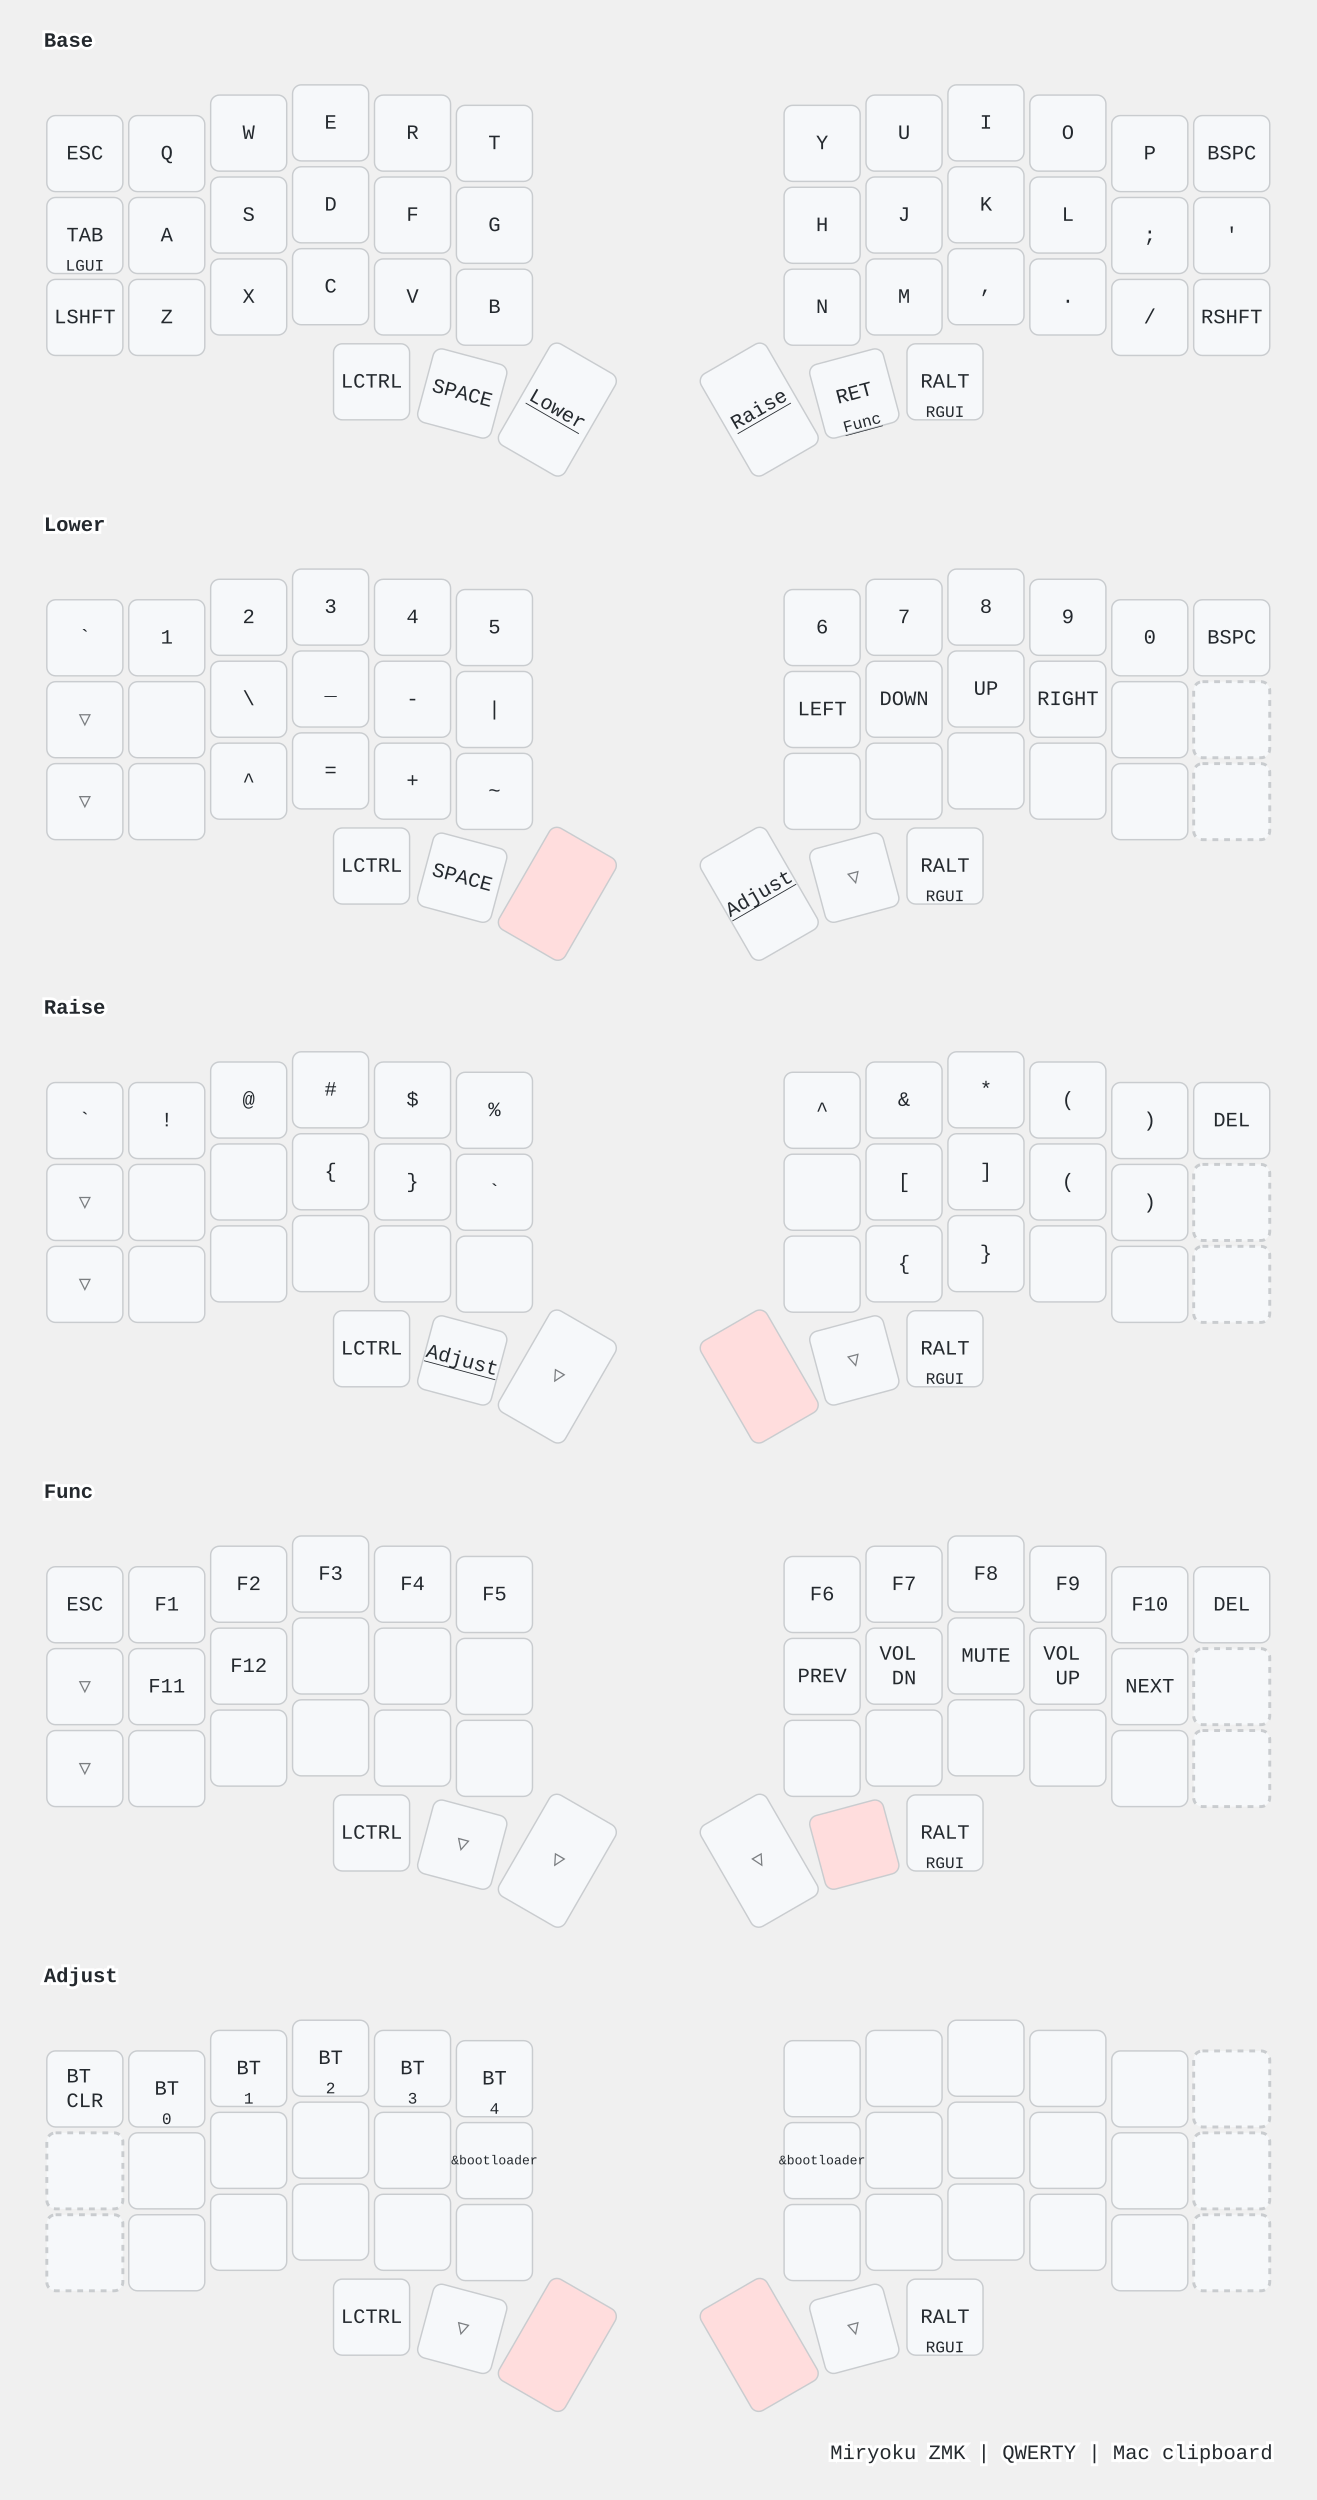
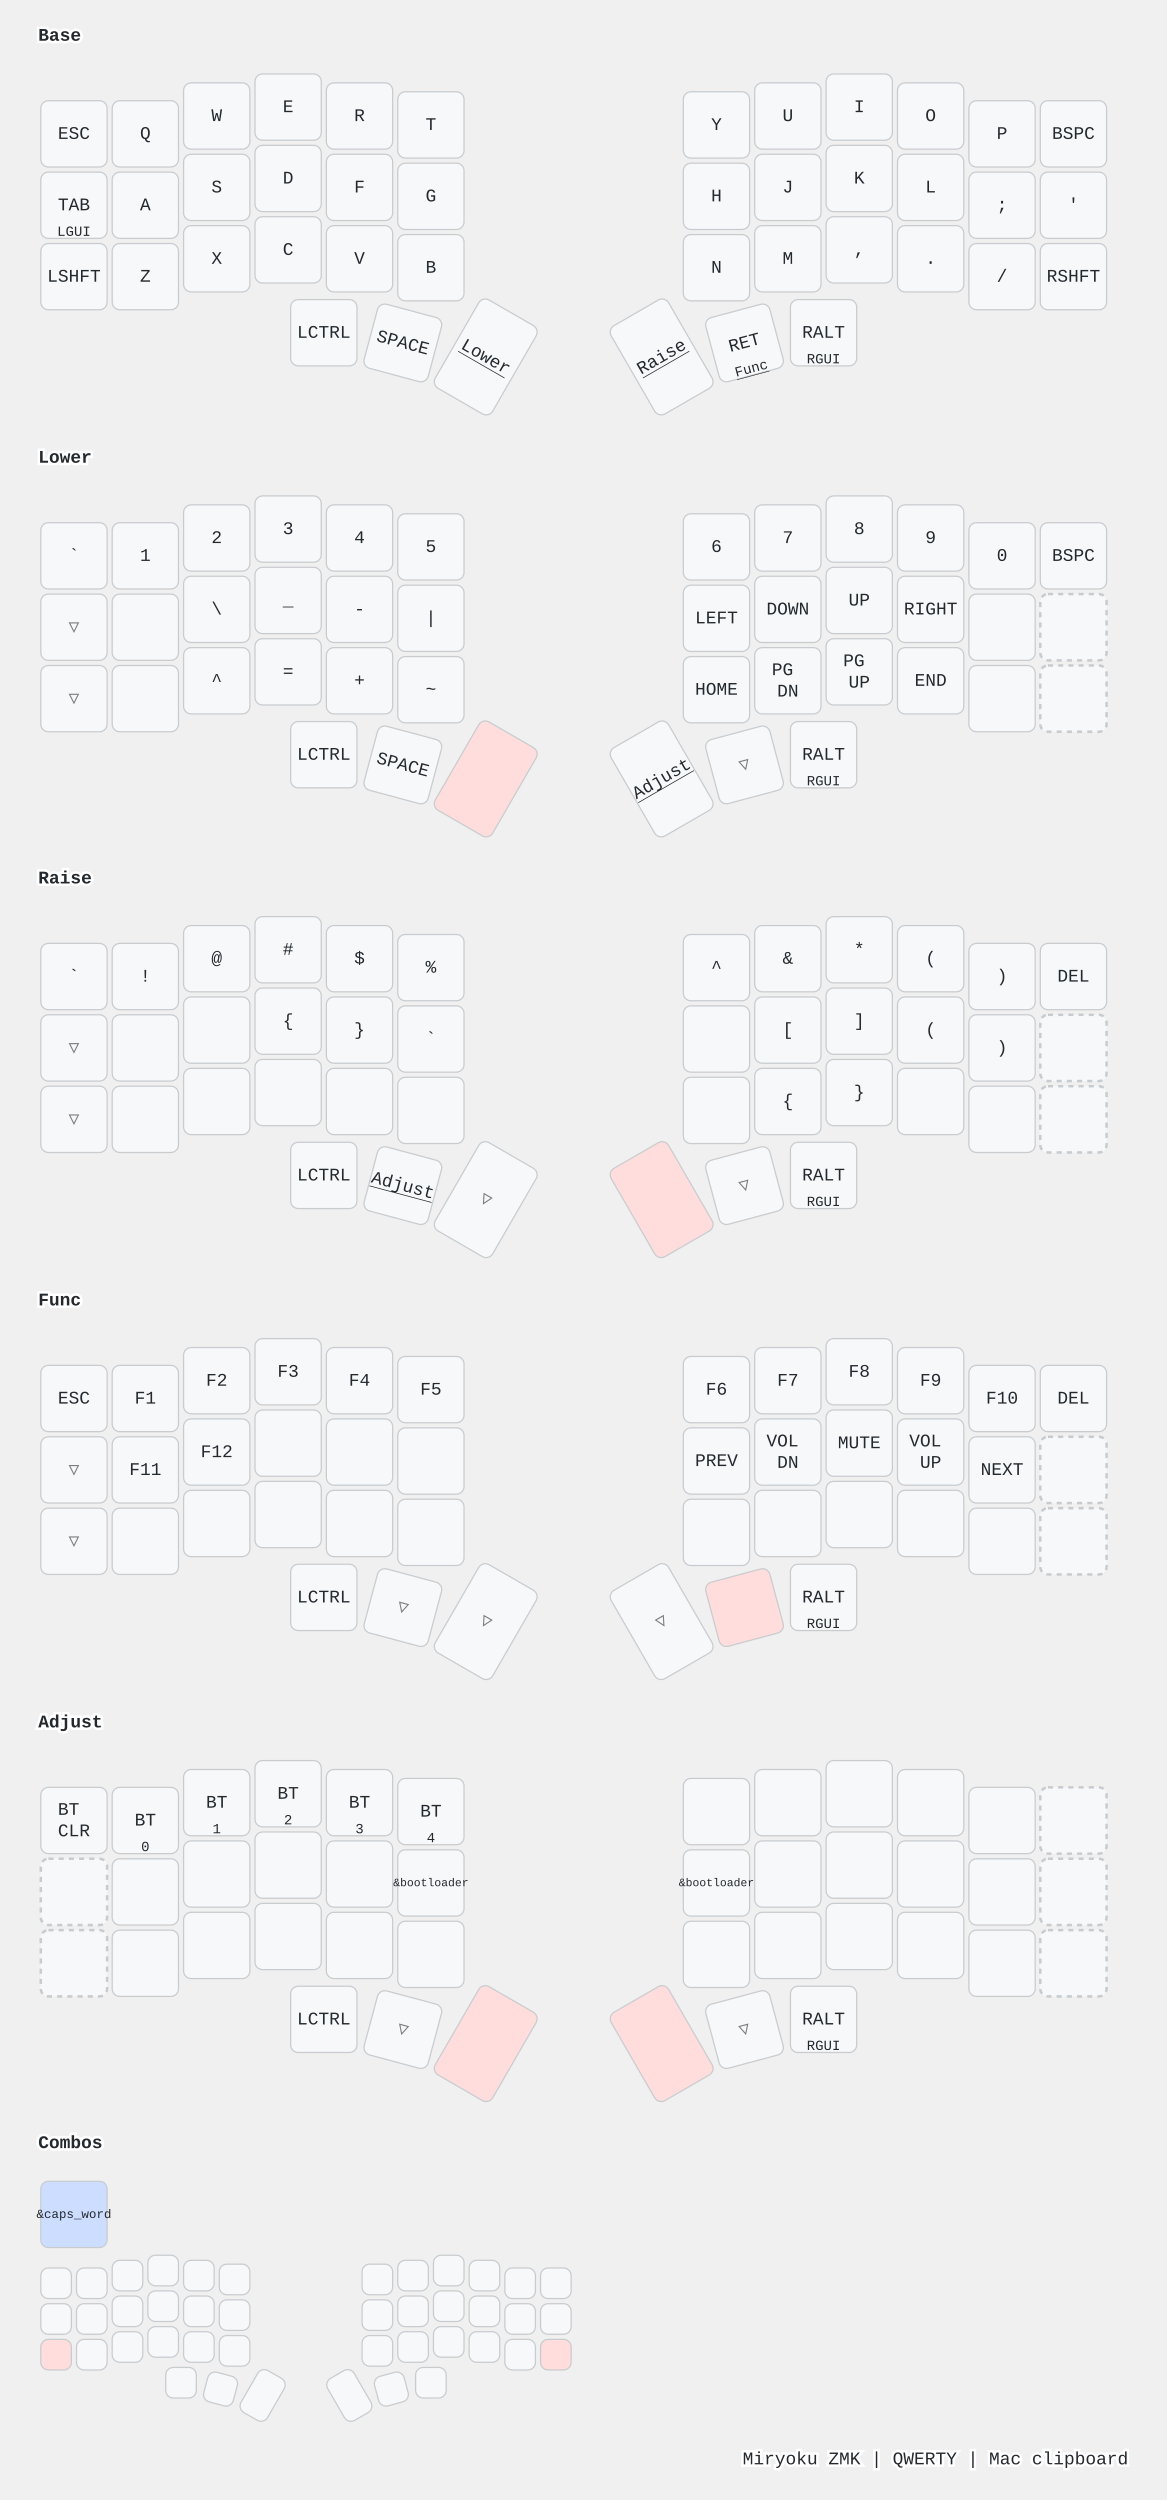
- <svg xmlns="http://www.w3.org/2000/svg" width="900" height="1709" viewBox="0 0 900 1709" class="keymap">
+ <svg xmlns="http://www.w3.org/2000/svg" width="915" height="1961" viewBox="0 0 915 1961" class="keymap">
  <style>/* inherit to force styles through use tags */
svg path {
    fill: inherit;
}

/* font and background color specifications */
svg.keymap {
    font-family: SFMono-Regular,Consolas,Liberation Mono,Menlo,monospace;
    font-size: 14px;
    font-kerning: normal;
    text-rendering: optimizeLegibility;
    fill: #24292e;
}

/* default key styling */
rect.key {
    fill: #f6f8fa;
}

rect.key, rect.combo {
    stroke: #c9cccf;
    stroke-width: 1;
}

/* default key side styling, only used is draw_key_sides is set */
rect.side {
    filter: brightness(90%);
}

/* color accent for combo boxes */
rect.combo, rect.combo-separate {
    fill: #cdf;
}

/* color accent for held keys */
rect.held, rect.combo.held {
    fill: #fdd;
}

/* color accent for ghost (optional) keys */
rect.ghost, rect.combo.ghost {
    stroke-dasharray: 4, 4;
    stroke-width: 2;
}

text {
    text-anchor: middle;
    dominant-baseline: middle;
}

/* styling for layer labels */
text.label {
    font-weight: bold;
    text-anchor: start;
    stroke: white;
    stroke-width: 4;
    paint-order: stroke;
}

/* styling for optional footer */
text.footer {
    text-anchor: end;
    dominant-baseline: auto;
    stroke: white;
    stroke-width: 4;
    paint-order: stroke;
}

/* styling for combo tap, and key non-tap label text */
text.combo, text.hold, text.shifted, text.left, text.right, text.tl, text.tr, text.bl, text.br {
    font-size: 11px;
}

text.hold, text.bl, text.br {
    text-anchor: middle;
    dominant-baseline: auto;
}

text.shifted, text.tl, text.tr {
    text-anchor: middle;
    dominant-baseline: hanging;
}

text.left, text.tl, text.bl {
    text-anchor: start;
}

text.right, text.tr, text.br {
    text-anchor: end;
}

text.layer-activator {
    text-decoration: underline;
}

/* styling for hold/shifted label text in combo box */
text.combo.hold, text.combo.shifted, text.combo.left, text.combo.right {
    font-size: 8px;
}

/* lighter symbol for transparent keys */
text.trans {
    fill: #7b7e81;
}

/* styling for combo dendrons */
path.combo {
    stroke-width: 1;
    stroke: gray;
    fill: none;
}

/* Start Tabler Icons Cleanup */
/* cannot use height/width with glyphs */
.icon-tabler &gt; path {
    fill: inherit;
    stroke: inherit;
    stroke-width: 2;
}
/* hide tabler's default box */
.icon-tabler &gt; path[stroke="none"][fill="none"] {
    visibility: hidden;
}
/* End Tabler Icons Cleanup */
</style>
  <g transform="translate(30, 0)" class="layer-Base">
    <text x="0" y="28" class="label" id="Base">Base</text>
    <g transform="translate(0, 56)">
      <g transform="translate(28, 49)" class="key keypos-0">
        <rect rx="6" ry="6" x="-26" y="-26" width="52" height="52" class="key" />
        <text x="0" y="0" class="key tap">ESC</text>
      </g>
      <g transform="translate(84, 49)" class="key keypos-1">
        <rect rx="6" ry="6" x="-26" y="-26" width="52" height="52" class="key" />
        <text x="0" y="0" class="key tap">Q</text>
      </g>
      <g transform="translate(140, 35)" class="key keypos-2">
        <rect rx="6" ry="6" x="-26" y="-26" width="52" height="52" class="key" />
        <text x="0" y="0" class="key tap">W</text>
      </g>
      <g transform="translate(196, 28)" class="key keypos-3">
        <rect rx="6" ry="6" x="-26" y="-26" width="52" height="52" class="key" />
        <text x="0" y="0" class="key tap">E</text>
      </g>
      <g transform="translate(252, 35)" class="key keypos-4">
        <rect rx="6" ry="6" x="-26" y="-26" width="52" height="52" class="key" />
        <text x="0" y="0" class="key tap">R</text>
      </g>
      <g transform="translate(308, 42)" class="key keypos-5">
        <rect rx="6" ry="6" x="-26" y="-26" width="52" height="52" class="key" />
        <text x="0" y="0" class="key tap">T</text>
      </g>
      <g transform="translate(532, 42)" class="key keypos-6">
        <rect rx="6" ry="6" x="-26" y="-26" width="52" height="52" class="key" />
        <text x="0" y="0" class="key tap">Y</text>
      </g>
      <g transform="translate(588, 35)" class="key keypos-7">
        <rect rx="6" ry="6" x="-26" y="-26" width="52" height="52" class="key" />
        <text x="0" y="0" class="key tap">U</text>
      </g>
      <g transform="translate(644, 28)" class="key keypos-8">
        <rect rx="6" ry="6" x="-26" y="-26" width="52" height="52" class="key" />
        <text x="0" y="0" class="key tap">I</text>
      </g>
      <g transform="translate(700, 35)" class="key keypos-9">
        <rect rx="6" ry="6" x="-26" y="-26" width="52" height="52" class="key" />
        <text x="0" y="0" class="key tap">O</text>
      </g>
      <g transform="translate(756, 49)" class="key keypos-10">
        <rect rx="6" ry="6" x="-26" y="-26" width="52" height="52" class="key" />
        <text x="0" y="0" class="key tap">P</text>
      </g>
      <g transform="translate(812, 49)" class="key keypos-11">
        <rect rx="6" ry="6" x="-26" y="-26" width="52" height="52" class="key" />
        <text x="0" y="0" class="key tap">BSPC</text>
      </g>
      <g transform="translate(28, 105)" class="key keypos-12">
        <rect rx="6" ry="6" x="-26" y="-26" width="52" height="52" class="key" />
        <text x="0" y="0" class="key tap">TAB</text>
        <text x="0" y="24" class="key hold">LGUI</text>
      </g>
      <g transform="translate(84, 105)" class="key keypos-13">
        <rect rx="6" ry="6" x="-26" y="-26" width="52" height="52" class="key" />
        <text x="0" y="0" class="key tap">A</text>
      </g>
      <g transform="translate(140, 91)" class="key keypos-14">
        <rect rx="6" ry="6" x="-26" y="-26" width="52" height="52" class="key" />
        <text x="0" y="0" class="key tap">S</text>
      </g>
      <g transform="translate(196, 84)" class="key keypos-15">
        <rect rx="6" ry="6" x="-26" y="-26" width="52" height="52" class="key" />
        <text x="0" y="0" class="key tap">D</text>
      </g>
      <g transform="translate(252, 91)" class="key keypos-16">
        <rect rx="6" ry="6" x="-26" y="-26" width="52" height="52" class="key" />
        <text x="0" y="0" class="key tap">F</text>
      </g>
      <g transform="translate(308, 98)" class="key keypos-17">
        <rect rx="6" ry="6" x="-26" y="-26" width="52" height="52" class="key" />
        <text x="0" y="0" class="key tap">G</text>
      </g>
      <g transform="translate(532, 98)" class="key keypos-18">
        <rect rx="6" ry="6" x="-26" y="-26" width="52" height="52" class="key" />
        <text x="0" y="0" class="key tap">H</text>
      </g>
      <g transform="translate(588, 91)" class="key keypos-19">
        <rect rx="6" ry="6" x="-26" y="-26" width="52" height="52" class="key" />
        <text x="0" y="0" class="key tap">J</text>
      </g>
      <g transform="translate(644, 84)" class="key keypos-20">
        <rect rx="6" ry="6" x="-26" y="-26" width="52" height="52" class="key" />
        <text x="0" y="0" class="key tap">K</text>
      </g>
      <g transform="translate(700, 91)" class="key keypos-21">
        <rect rx="6" ry="6" x="-26" y="-26" width="52" height="52" class="key" />
        <text x="0" y="0" class="key tap">L</text>
      </g>
      <g transform="translate(756, 105)" class="key keypos-22">
        <rect rx="6" ry="6" x="-26" y="-26" width="52" height="52" class="key" />
        <text x="0" y="0" class="key tap">;</text>
      </g>
      <g transform="translate(812, 105)" class="key keypos-23">
        <rect rx="6" ry="6" x="-26" y="-26" width="52" height="52" class="key" />
        <text x="0" y="0" class="key tap">'</text>
      </g>
      <g transform="translate(28, 161)" class="key keypos-24">
        <rect rx="6" ry="6" x="-26" y="-26" width="52" height="52" class="key" />
        <text x="0" y="0" class="key tap">LSHFT</text>
      </g>
      <g transform="translate(84, 161)" class="key keypos-25">
        <rect rx="6" ry="6" x="-26" y="-26" width="52" height="52" class="key" />
        <text x="0" y="0" class="key tap">Z</text>
      </g>
      <g transform="translate(140, 147)" class="key keypos-26">
        <rect rx="6" ry="6" x="-26" y="-26" width="52" height="52" class="key" />
        <text x="0" y="0" class="key tap">X</text>
      </g>
      <g transform="translate(196, 140)" class="key keypos-27">
        <rect rx="6" ry="6" x="-26" y="-26" width="52" height="52" class="key" />
        <text x="0" y="0" class="key tap">C</text>
      </g>
      <g transform="translate(252, 147)" class="key keypos-28">
        <rect rx="6" ry="6" x="-26" y="-26" width="52" height="52" class="key" />
        <text x="0" y="0" class="key tap">V</text>
      </g>
      <g transform="translate(308, 154)" class="key keypos-29">
        <rect rx="6" ry="6" x="-26" y="-26" width="52" height="52" class="key" />
        <text x="0" y="0" class="key tap">B</text>
      </g>
      <g transform="translate(532, 154)" class="key keypos-30">
        <rect rx="6" ry="6" x="-26" y="-26" width="52" height="52" class="key" />
        <text x="0" y="0" class="key tap">N</text>
      </g>
      <g transform="translate(588, 147)" class="key keypos-31">
        <rect rx="6" ry="6" x="-26" y="-26" width="52" height="52" class="key" />
        <text x="0" y="0" class="key tap">M</text>
      </g>
      <g transform="translate(644, 140)" class="key keypos-32">
        <rect rx="6" ry="6" x="-26" y="-26" width="52" height="52" class="key" />
        <text x="0" y="0" class="key tap">,</text>
      </g>
      <g transform="translate(700, 147)" class="key keypos-33">
        <rect rx="6" ry="6" x="-26" y="-26" width="52" height="52" class="key" />
        <text x="0" y="0" class="key tap">.</text>
      </g>
      <g transform="translate(756, 161)" class="key keypos-34">
        <rect rx="6" ry="6" x="-26" y="-26" width="52" height="52" class="key" />
        <text x="0" y="0" class="key tap">/</text>
      </g>
      <g transform="translate(812, 161)" class="key keypos-35">
        <rect rx="6" ry="6" x="-26" y="-26" width="52" height="52" class="key" />
        <text x="0" y="0" class="key tap">RSHFT</text>
      </g>
      <g transform="translate(224, 205)" class="key keypos-36">
        <rect rx="6" ry="6" x="-26" y="-26" width="52" height="52" class="key" />
        <text x="0" y="0" class="key tap">LCTRL</text>
      </g>
      <g transform="translate(286, 213) rotate(15.0)" class="key keypos-37">
        <rect rx="6" ry="6" x="-26" y="-26" width="52" height="52" class="key" />
        <text x="0" y="0" class="key tap">SPACE</text>
      </g>
      <g transform="translate(351, 224) rotate(30.0)" class="key keypos-38">
        <rect rx="6" ry="6" x="-26" y="-40" width="52" height="80" class="key" />
        <a href="#Lower">
          <text x="0" y="0" class="key tap layer-activator">Lower</text>
        </a>
      </g>
      <g transform="translate(489, 224) rotate(-30.0)" class="key keypos-39">
        <rect rx="6" ry="6" x="-26" y="-40" width="52" height="80" class="key" />
        <a href="#Raise">
          <text x="0" y="0" class="key tap layer-activator">Raise</text>
        </a>
      </g>
      <g transform="translate(554, 213) rotate(-15.0)" class="key keypos-40">
        <rect rx="6" ry="6" x="-26" y="-26" width="52" height="52" class="key" />
        <text x="0" y="0" class="key tap">RET</text>
        <a href="#Func">
          <text x="0" y="24" class="key hold layer-activator">Func</text>
        </a>
      </g>
      <g transform="translate(616, 205)" class="key keypos-41">
        <rect rx="6" ry="6" x="-26" y="-26" width="52" height="52" class="key" />
        <text x="0" y="0" class="key tap">RALT</text>
        <text x="0" y="24" class="key hold">RGUI</text>
      </g>
    </g>
  </g>
  <g transform="translate(30, 331)" class="layer-Lower">
    <text x="0" y="28" class="label" id="Lower">Lower</text>
    <g transform="translate(0, 56)">
      <g transform="translate(28, 49)" class="key keypos-0">
        <rect rx="6" ry="6" x="-26" y="-26" width="52" height="52" class="key" />
        <text x="0" y="0" class="key tap">`</text>
      </g>
      <g transform="translate(84, 49)" class="key keypos-1">
        <rect rx="6" ry="6" x="-26" y="-26" width="52" height="52" class="key" />
        <text x="0" y="0" class="key tap">1</text>
      </g>
      <g transform="translate(140, 35)" class="key keypos-2">
        <rect rx="6" ry="6" x="-26" y="-26" width="52" height="52" class="key" />
        <text x="0" y="0" class="key tap">2</text>
      </g>
      <g transform="translate(196, 28)" class="key keypos-3">
        <rect rx="6" ry="6" x="-26" y="-26" width="52" height="52" class="key" />
        <text x="0" y="0" class="key tap">3</text>
      </g>
      <g transform="translate(252, 35)" class="key keypos-4">
        <rect rx="6" ry="6" x="-26" y="-26" width="52" height="52" class="key" />
        <text x="0" y="0" class="key tap">4</text>
      </g>
      <g transform="translate(308, 42)" class="key keypos-5">
        <rect rx="6" ry="6" x="-26" y="-26" width="52" height="52" class="key" />
        <text x="0" y="0" class="key tap">5</text>
      </g>
      <g transform="translate(532, 42)" class="key keypos-6">
        <rect rx="6" ry="6" x="-26" y="-26" width="52" height="52" class="key" />
        <text x="0" y="0" class="key tap">6</text>
      </g>
      <g transform="translate(588, 35)" class="key keypos-7">
        <rect rx="6" ry="6" x="-26" y="-26" width="52" height="52" class="key" />
        <text x="0" y="0" class="key tap">7</text>
      </g>
      <g transform="translate(644, 28)" class="key keypos-8">
        <rect rx="6" ry="6" x="-26" y="-26" width="52" height="52" class="key" />
        <text x="0" y="0" class="key tap">8</text>
      </g>
      <g transform="translate(700, 35)" class="key keypos-9">
        <rect rx="6" ry="6" x="-26" y="-26" width="52" height="52" class="key" />
        <text x="0" y="0" class="key tap">9</text>
      </g>
      <g transform="translate(756, 49)" class="key keypos-10">
        <rect rx="6" ry="6" x="-26" y="-26" width="52" height="52" class="key" />
        <text x="0" y="0" class="key tap">0</text>
      </g>
      <g transform="translate(812, 49)" class="key keypos-11">
        <rect rx="6" ry="6" x="-26" y="-26" width="52" height="52" class="key" />
        <text x="0" y="0" class="key tap">BSPC</text>
      </g>
      <g transform="translate(28, 105)" class="key trans keypos-12">
        <rect rx="6" ry="6" x="-26" y="-26" width="52" height="52" class="key trans" />
        <text x="0" y="0" class="key trans tap">▽</text>
      </g>
      <g transform="translate(84, 105)" class="key keypos-13">
        <rect rx="6" ry="6" x="-26" y="-26" width="52" height="52" class="key" />
      </g>
      <g transform="translate(140, 91)" class="key keypos-14">
        <rect rx="6" ry="6" x="-26" y="-26" width="52" height="52" class="key" />
        <text x="0" y="0" class="key tap">\</text>
      </g>
      <g transform="translate(196, 84)" class="key keypos-15">
        <rect rx="6" ry="6" x="-26" y="-26" width="52" height="52" class="key" />
        <text x="0" y="0" class="key tap">_</text>
      </g>
      <g transform="translate(252, 91)" class="key keypos-16">
        <rect rx="6" ry="6" x="-26" y="-26" width="52" height="52" class="key" />
        <text x="0" y="0" class="key tap">-</text>
      </g>
      <g transform="translate(308, 98)" class="key keypos-17">
        <rect rx="6" ry="6" x="-26" y="-26" width="52" height="52" class="key" />
        <text x="0" y="0" class="key tap">|</text>
      </g>
      <g transform="translate(532, 98)" class="key keypos-18">
        <rect rx="6" ry="6" x="-26" y="-26" width="52" height="52" class="key" />
        <text x="0" y="0" class="key tap">LEFT</text>
      </g>
      <g transform="translate(588, 91)" class="key keypos-19">
        <rect rx="6" ry="6" x="-26" y="-26" width="52" height="52" class="key" />
        <text x="0" y="0" class="key tap">DOWN</text>
      </g>
      <g transform="translate(644, 84)" class="key keypos-20">
        <rect rx="6" ry="6" x="-26" y="-26" width="52" height="52" class="key" />
        <text x="0" y="0" class="key tap">UP</text>
      </g>
      <g transform="translate(700, 91)" class="key keypos-21">
        <rect rx="6" ry="6" x="-26" y="-26" width="52" height="52" class="key" />
        <text x="0" y="0" class="key tap">RIGHT</text>
      </g>
      <g transform="translate(756, 105)" class="key keypos-22">
        <rect rx="6" ry="6" x="-26" y="-26" width="52" height="52" class="key" />
      </g>
      <g transform="translate(812, 105)" class="key ghost keypos-23">
        <rect rx="6" ry="6" x="-26" y="-26" width="52" height="52" class="key ghost" />
      </g>
      <g transform="translate(28, 161)" class="key trans keypos-24">
        <rect rx="6" ry="6" x="-26" y="-26" width="52" height="52" class="key trans" />
        <text x="0" y="0" class="key trans tap">▽</text>
      </g>
      <g transform="translate(84, 161)" class="key keypos-25">
        <rect rx="6" ry="6" x="-26" y="-26" width="52" height="52" class="key" />
      </g>
      <g transform="translate(140, 147)" class="key keypos-26">
        <rect rx="6" ry="6" x="-26" y="-26" width="52" height="52" class="key" />
        <text x="0" y="0" class="key tap">^</text>
      </g>
      <g transform="translate(196, 140)" class="key keypos-27">
        <rect rx="6" ry="6" x="-26" y="-26" width="52" height="52" class="key" />
        <text x="0" y="0" class="key tap">=</text>
      </g>
      <g transform="translate(252, 147)" class="key keypos-28">
        <rect rx="6" ry="6" x="-26" y="-26" width="52" height="52" class="key" />
        <text x="0" y="0" class="key tap">+</text>
      </g>
      <g transform="translate(308, 154)" class="key keypos-29">
        <rect rx="6" ry="6" x="-26" y="-26" width="52" height="52" class="key" />
        <text x="0" y="0" class="key tap">~</text>
      </g>
      <g transform="translate(532, 154)" class="key keypos-30">
        <rect rx="6" ry="6" x="-26" y="-26" width="52" height="52" class="key" />
+         <text x="0" y="0" class="key tap">HOME</text>
      </g>
      <g transform="translate(588, 147)" class="key keypos-31">
        <rect rx="6" ry="6" x="-26" y="-26" width="52" height="52" class="key" />
+         <text x="0" y="0" class="key tap">
+           <tspan x="0" dy="-0.6em">PG</tspan>
+           <tspan x="0" dy="1.2em">DN</tspan>
+         </text>
      </g>
      <g transform="translate(644, 140)" class="key keypos-32">
        <rect rx="6" ry="6" x="-26" y="-26" width="52" height="52" class="key" />
+         <text x="0" y="0" class="key tap">
+           <tspan x="0" dy="-0.6em">PG</tspan>
+           <tspan x="0" dy="1.2em">UP</tspan>
+         </text>
      </g>
      <g transform="translate(700, 147)" class="key keypos-33">
        <rect rx="6" ry="6" x="-26" y="-26" width="52" height="52" class="key" />
+         <text x="0" y="0" class="key tap">END</text>
      </g>
      <g transform="translate(756, 161)" class="key keypos-34">
        <rect rx="6" ry="6" x="-26" y="-26" width="52" height="52" class="key" />
      </g>
      <g transform="translate(812, 161)" class="key ghost keypos-35">
        <rect rx="6" ry="6" x="-26" y="-26" width="52" height="52" class="key ghost" />
      </g>
      <g transform="translate(224, 205)" class="key keypos-36">
        <rect rx="6" ry="6" x="-26" y="-26" width="52" height="52" class="key" />
        <text x="0" y="0" class="key tap">LCTRL</text>
      </g>
      <g transform="translate(286, 213) rotate(15.0)" class="key keypos-37">
        <rect rx="6" ry="6" x="-26" y="-26" width="52" height="52" class="key" />
        <text x="0" y="0" class="key tap">SPACE</text>
      </g>
      <g transform="translate(351, 224) rotate(30.0)" class="key held keypos-38">
        <rect rx="6" ry="6" x="-26" y="-40" width="52" height="80" class="key held" />
      </g>
      <g transform="translate(489, 224) rotate(-30.0)" class="key keypos-39">
        <rect rx="6" ry="6" x="-26" y="-40" width="52" height="80" class="key" />
        <a href="#Adjust">
          <text x="0" y="0" class="key tap layer-activator">Adjust</text>
        </a>
      </g>
      <g transform="translate(554, 213) rotate(-15.0)" class="key trans keypos-40">
        <rect rx="6" ry="6" x="-26" y="-26" width="52" height="52" class="key trans" />
        <text x="0" y="0" class="key trans tap">▽</text>
      </g>
      <g transform="translate(616, 205)" class="key keypos-41">
        <rect rx="6" ry="6" x="-26" y="-26" width="52" height="52" class="key" />
        <text x="0" y="0" class="key tap">RALT</text>
        <text x="0" y="24" class="key hold">RGUI</text>
      </g>
    </g>
  </g>
  <g transform="translate(30, 661)" class="layer-Raise">
    <text x="0" y="28" class="label" id="Raise">Raise</text>
    <g transform="translate(0, 56)">
      <g transform="translate(28, 49)" class="key keypos-0">
        <rect rx="6" ry="6" x="-26" y="-26" width="52" height="52" class="key" />
        <text x="0" y="0" class="key tap">`</text>
      </g>
      <g transform="translate(84, 49)" class="key keypos-1">
        <rect rx="6" ry="6" x="-26" y="-26" width="52" height="52" class="key" />
        <text x="0" y="0" class="key tap">!</text>
      </g>
      <g transform="translate(140, 35)" class="key keypos-2">
        <rect rx="6" ry="6" x="-26" y="-26" width="52" height="52" class="key" />
        <text x="0" y="0" class="key tap">@</text>
      </g>
      <g transform="translate(196, 28)" class="key keypos-3">
        <rect rx="6" ry="6" x="-26" y="-26" width="52" height="52" class="key" />
        <text x="0" y="0" class="key tap">#</text>
      </g>
      <g transform="translate(252, 35)" class="key keypos-4">
        <rect rx="6" ry="6" x="-26" y="-26" width="52" height="52" class="key" />
        <text x="0" y="0" class="key tap">$</text>
      </g>
      <g transform="translate(308, 42)" class="key keypos-5">
        <rect rx="6" ry="6" x="-26" y="-26" width="52" height="52" class="key" />
        <text x="0" y="0" class="key tap">%</text>
      </g>
      <g transform="translate(532, 42)" class="key keypos-6">
        <rect rx="6" ry="6" x="-26" y="-26" width="52" height="52" class="key" />
        <text x="0" y="0" class="key tap">^</text>
      </g>
      <g transform="translate(588, 35)" class="key keypos-7">
        <rect rx="6" ry="6" x="-26" y="-26" width="52" height="52" class="key" />
        <text x="0" y="0" class="key tap">&amp;</text>
      </g>
      <g transform="translate(644, 28)" class="key keypos-8">
        <rect rx="6" ry="6" x="-26" y="-26" width="52" height="52" class="key" />
        <text x="0" y="0" class="key tap">*</text>
      </g>
      <g transform="translate(700, 35)" class="key keypos-9">
        <rect rx="6" ry="6" x="-26" y="-26" width="52" height="52" class="key" />
        <text x="0" y="0" class="key tap">(</text>
      </g>
      <g transform="translate(756, 49)" class="key keypos-10">
        <rect rx="6" ry="6" x="-26" y="-26" width="52" height="52" class="key" />
        <text x="0" y="0" class="key tap">)</text>
      </g>
      <g transform="translate(812, 49)" class="key keypos-11">
        <rect rx="6" ry="6" x="-26" y="-26" width="52" height="52" class="key" />
        <text x="0" y="0" class="key tap">DEL</text>
      </g>
      <g transform="translate(28, 105)" class="key trans keypos-12">
        <rect rx="6" ry="6" x="-26" y="-26" width="52" height="52" class="key trans" />
        <text x="0" y="0" class="key trans tap">▽</text>
      </g>
      <g transform="translate(84, 105)" class="key keypos-13">
        <rect rx="6" ry="6" x="-26" y="-26" width="52" height="52" class="key" />
      </g>
      <g transform="translate(140, 91)" class="key keypos-14">
        <rect rx="6" ry="6" x="-26" y="-26" width="52" height="52" class="key" />
      </g>
      <g transform="translate(196, 84)" class="key keypos-15">
        <rect rx="6" ry="6" x="-26" y="-26" width="52" height="52" class="key" />
        <text x="0" y="0" class="key tap">{</text>
      </g>
      <g transform="translate(252, 91)" class="key keypos-16">
        <rect rx="6" ry="6" x="-26" y="-26" width="52" height="52" class="key" />
        <text x="0" y="0" class="key tap">}</text>
      </g>
      <g transform="translate(308, 98)" class="key keypos-17">
        <rect rx="6" ry="6" x="-26" y="-26" width="52" height="52" class="key" />
        <text x="0" y="0" class="key tap">`</text>
      </g>
      <g transform="translate(532, 98)" class="key keypos-18">
        <rect rx="6" ry="6" x="-26" y="-26" width="52" height="52" class="key" />
      </g>
      <g transform="translate(588, 91)" class="key keypos-19">
        <rect rx="6" ry="6" x="-26" y="-26" width="52" height="52" class="key" />
        <text x="0" y="0" class="key tap">[</text>
      </g>
      <g transform="translate(644, 84)" class="key keypos-20">
        <rect rx="6" ry="6" x="-26" y="-26" width="52" height="52" class="key" />
        <text x="0" y="0" class="key tap">]</text>
      </g>
      <g transform="translate(700, 91)" class="key keypos-21">
        <rect rx="6" ry="6" x="-26" y="-26" width="52" height="52" class="key" />
        <text x="0" y="0" class="key tap">(</text>
      </g>
      <g transform="translate(756, 105)" class="key keypos-22">
        <rect rx="6" ry="6" x="-26" y="-26" width="52" height="52" class="key" />
        <text x="0" y="0" class="key tap">)</text>
      </g>
      <g transform="translate(812, 105)" class="key ghost keypos-23">
        <rect rx="6" ry="6" x="-26" y="-26" width="52" height="52" class="key ghost" />
      </g>
      <g transform="translate(28, 161)" class="key trans keypos-24">
        <rect rx="6" ry="6" x="-26" y="-26" width="52" height="52" class="key trans" />
        <text x="0" y="0" class="key trans tap">▽</text>
      </g>
      <g transform="translate(84, 161)" class="key keypos-25">
        <rect rx="6" ry="6" x="-26" y="-26" width="52" height="52" class="key" />
      </g>
      <g transform="translate(140, 147)" class="key keypos-26">
        <rect rx="6" ry="6" x="-26" y="-26" width="52" height="52" class="key" />
      </g>
      <g transform="translate(196, 140)" class="key keypos-27">
        <rect rx="6" ry="6" x="-26" y="-26" width="52" height="52" class="key" />
      </g>
      <g transform="translate(252, 147)" class="key keypos-28">
        <rect rx="6" ry="6" x="-26" y="-26" width="52" height="52" class="key" />
      </g>
      <g transform="translate(308, 154)" class="key keypos-29">
        <rect rx="6" ry="6" x="-26" y="-26" width="52" height="52" class="key" />
      </g>
      <g transform="translate(532, 154)" class="key keypos-30">
        <rect rx="6" ry="6" x="-26" y="-26" width="52" height="52" class="key" />
      </g>
      <g transform="translate(588, 147)" class="key keypos-31">
        <rect rx="6" ry="6" x="-26" y="-26" width="52" height="52" class="key" />
        <text x="0" y="0" class="key tap">{</text>
      </g>
      <g transform="translate(644, 140)" class="key keypos-32">
        <rect rx="6" ry="6" x="-26" y="-26" width="52" height="52" class="key" />
        <text x="0" y="0" class="key tap">}</text>
      </g>
      <g transform="translate(700, 147)" class="key keypos-33">
        <rect rx="6" ry="6" x="-26" y="-26" width="52" height="52" class="key" />
      </g>
      <g transform="translate(756, 161)" class="key keypos-34">
        <rect rx="6" ry="6" x="-26" y="-26" width="52" height="52" class="key" />
      </g>
      <g transform="translate(812, 161)" class="key ghost keypos-35">
        <rect rx="6" ry="6" x="-26" y="-26" width="52" height="52" class="key ghost" />
      </g>
      <g transform="translate(224, 205)" class="key keypos-36">
        <rect rx="6" ry="6" x="-26" y="-26" width="52" height="52" class="key" />
        <text x="0" y="0" class="key tap">LCTRL</text>
      </g>
      <g transform="translate(286, 213) rotate(15.0)" class="key keypos-37">
        <rect rx="6" ry="6" x="-26" y="-26" width="52" height="52" class="key" />
        <a href="#Adjust">
          <text x="0" y="0" class="key tap layer-activator">Adjust</text>
        </a>
      </g>
      <g transform="translate(351, 224) rotate(30.0)" class="key trans keypos-38">
        <rect rx="6" ry="6" x="-26" y="-40" width="52" height="80" class="key trans" />
        <text x="0" y="0" class="key trans tap">▽</text>
      </g>
      <g transform="translate(489, 224) rotate(-30.0)" class="key held keypos-39">
        <rect rx="6" ry="6" x="-26" y="-40" width="52" height="80" class="key held" />
      </g>
      <g transform="translate(554, 213) rotate(-15.0)" class="key trans keypos-40">
        <rect rx="6" ry="6" x="-26" y="-26" width="52" height="52" class="key trans" />
        <text x="0" y="0" class="key trans tap">▽</text>
      </g>
      <g transform="translate(616, 205)" class="key keypos-41">
        <rect rx="6" ry="6" x="-26" y="-26" width="52" height="52" class="key" />
        <text x="0" y="0" class="key tap">RALT</text>
        <text x="0" y="24" class="key hold">RGUI</text>
      </g>
    </g>
  </g>
  <g transform="translate(30, 992)" class="layer-Func">
    <text x="0" y="28" class="label" id="Func">Func</text>
    <g transform="translate(0, 56)">
      <g transform="translate(28, 49)" class="key keypos-0">
        <rect rx="6" ry="6" x="-26" y="-26" width="52" height="52" class="key" />
        <text x="0" y="0" class="key tap">ESC</text>
      </g>
      <g transform="translate(84, 49)" class="key keypos-1">
        <rect rx="6" ry="6" x="-26" y="-26" width="52" height="52" class="key" />
        <text x="0" y="0" class="key tap">F1</text>
      </g>
      <g transform="translate(140, 35)" class="key keypos-2">
        <rect rx="6" ry="6" x="-26" y="-26" width="52" height="52" class="key" />
        <text x="0" y="0" class="key tap">F2</text>
      </g>
      <g transform="translate(196, 28)" class="key keypos-3">
        <rect rx="6" ry="6" x="-26" y="-26" width="52" height="52" class="key" />
        <text x="0" y="0" class="key tap">F3</text>
      </g>
      <g transform="translate(252, 35)" class="key keypos-4">
        <rect rx="6" ry="6" x="-26" y="-26" width="52" height="52" class="key" />
        <text x="0" y="0" class="key tap">F4</text>
      </g>
      <g transform="translate(308, 42)" class="key keypos-5">
        <rect rx="6" ry="6" x="-26" y="-26" width="52" height="52" class="key" />
        <text x="0" y="0" class="key tap">F5</text>
      </g>
      <g transform="translate(532, 42)" class="key keypos-6">
        <rect rx="6" ry="6" x="-26" y="-26" width="52" height="52" class="key" />
        <text x="0" y="0" class="key tap">F6</text>
      </g>
      <g transform="translate(588, 35)" class="key keypos-7">
        <rect rx="6" ry="6" x="-26" y="-26" width="52" height="52" class="key" />
        <text x="0" y="0" class="key tap">F7</text>
      </g>
      <g transform="translate(644, 28)" class="key keypos-8">
        <rect rx="6" ry="6" x="-26" y="-26" width="52" height="52" class="key" />
        <text x="0" y="0" class="key tap">F8</text>
      </g>
      <g transform="translate(700, 35)" class="key keypos-9">
        <rect rx="6" ry="6" x="-26" y="-26" width="52" height="52" class="key" />
        <text x="0" y="0" class="key tap">F9</text>
      </g>
      <g transform="translate(756, 49)" class="key keypos-10">
        <rect rx="6" ry="6" x="-26" y="-26" width="52" height="52" class="key" />
        <text x="0" y="0" class="key tap">F10</text>
      </g>
      <g transform="translate(812, 49)" class="key keypos-11">
        <rect rx="6" ry="6" x="-26" y="-26" width="52" height="52" class="key" />
        <text x="0" y="0" class="key tap">DEL</text>
      </g>
      <g transform="translate(28, 105)" class="key trans keypos-12">
        <rect rx="6" ry="6" x="-26" y="-26" width="52" height="52" class="key trans" />
        <text x="0" y="0" class="key trans tap">▽</text>
      </g>
      <g transform="translate(84, 105)" class="key keypos-13">
        <rect rx="6" ry="6" x="-26" y="-26" width="52" height="52" class="key" />
        <text x="0" y="0" class="key tap">F11</text>
      </g>
      <g transform="translate(140, 91)" class="key keypos-14">
        <rect rx="6" ry="6" x="-26" y="-26" width="52" height="52" class="key" />
        <text x="0" y="0" class="key tap">F12</text>
      </g>
      <g transform="translate(196, 84)" class="key keypos-15">
        <rect rx="6" ry="6" x="-26" y="-26" width="52" height="52" class="key" />
      </g>
      <g transform="translate(252, 91)" class="key keypos-16">
        <rect rx="6" ry="6" x="-26" y="-26" width="52" height="52" class="key" />
      </g>
      <g transform="translate(308, 98)" class="key keypos-17">
        <rect rx="6" ry="6" x="-26" y="-26" width="52" height="52" class="key" />
      </g>
      <g transform="translate(532, 98)" class="key keypos-18">
        <rect rx="6" ry="6" x="-26" y="-26" width="52" height="52" class="key" />
        <text x="0" y="0" class="key tap">PREV</text>
      </g>
      <g transform="translate(588, 91)" class="key keypos-19">
        <rect rx="6" ry="6" x="-26" y="-26" width="52" height="52" class="key" />
        <text x="0" y="0" class="key tap">
          <tspan x="0" dy="-0.6em">VOL</tspan>
          <tspan x="0" dy="1.2em">DN</tspan>
        </text>
      </g>
      <g transform="translate(644, 84)" class="key keypos-20">
        <rect rx="6" ry="6" x="-26" y="-26" width="52" height="52" class="key" />
        <text x="0" y="0" class="key tap">MUTE</text>
      </g>
      <g transform="translate(700, 91)" class="key keypos-21">
        <rect rx="6" ry="6" x="-26" y="-26" width="52" height="52" class="key" />
        <text x="0" y="0" class="key tap">
          <tspan x="0" dy="-0.6em">VOL</tspan>
          <tspan x="0" dy="1.2em">UP</tspan>
        </text>
      </g>
      <g transform="translate(756, 105)" class="key keypos-22">
        <rect rx="6" ry="6" x="-26" y="-26" width="52" height="52" class="key" />
        <text x="0" y="0" class="key tap">NEXT</text>
      </g>
      <g transform="translate(812, 105)" class="key ghost keypos-23">
        <rect rx="6" ry="6" x="-26" y="-26" width="52" height="52" class="key ghost" />
      </g>
      <g transform="translate(28, 161)" class="key trans keypos-24">
        <rect rx="6" ry="6" x="-26" y="-26" width="52" height="52" class="key trans" />
        <text x="0" y="0" class="key trans tap">▽</text>
      </g>
      <g transform="translate(84, 161)" class="key keypos-25">
        <rect rx="6" ry="6" x="-26" y="-26" width="52" height="52" class="key" />
      </g>
      <g transform="translate(140, 147)" class="key keypos-26">
        <rect rx="6" ry="6" x="-26" y="-26" width="52" height="52" class="key" />
      </g>
      <g transform="translate(196, 140)" class="key keypos-27">
        <rect rx="6" ry="6" x="-26" y="-26" width="52" height="52" class="key" />
      </g>
      <g transform="translate(252, 147)" class="key keypos-28">
        <rect rx="6" ry="6" x="-26" y="-26" width="52" height="52" class="key" />
      </g>
      <g transform="translate(308, 154)" class="key keypos-29">
        <rect rx="6" ry="6" x="-26" y="-26" width="52" height="52" class="key" />
      </g>
      <g transform="translate(532, 154)" class="key keypos-30">
        <rect rx="6" ry="6" x="-26" y="-26" width="52" height="52" class="key" />
      </g>
      <g transform="translate(588, 147)" class="key keypos-31">
        <rect rx="6" ry="6" x="-26" y="-26" width="52" height="52" class="key" />
      </g>
      <g transform="translate(644, 140)" class="key keypos-32">
        <rect rx="6" ry="6" x="-26" y="-26" width="52" height="52" class="key" />
      </g>
      <g transform="translate(700, 147)" class="key keypos-33">
        <rect rx="6" ry="6" x="-26" y="-26" width="52" height="52" class="key" />
      </g>
      <g transform="translate(756, 161)" class="key keypos-34">
        <rect rx="6" ry="6" x="-26" y="-26" width="52" height="52" class="key" />
      </g>
      <g transform="translate(812, 161)" class="key ghost keypos-35">
        <rect rx="6" ry="6" x="-26" y="-26" width="52" height="52" class="key ghost" />
      </g>
      <g transform="translate(224, 205)" class="key keypos-36">
        <rect rx="6" ry="6" x="-26" y="-26" width="52" height="52" class="key" />
        <text x="0" y="0" class="key tap">LCTRL</text>
      </g>
      <g transform="translate(286, 213) rotate(15.0)" class="key trans keypos-37">
        <rect rx="6" ry="6" x="-26" y="-26" width="52" height="52" class="key trans" />
        <text x="0" y="0" class="key trans tap">▽</text>
      </g>
      <g transform="translate(351, 224) rotate(30.0)" class="key trans keypos-38">
        <rect rx="6" ry="6" x="-26" y="-40" width="52" height="80" class="key trans" />
        <text x="0" y="0" class="key trans tap">▽</text>
      </g>
      <g transform="translate(489, 224) rotate(-30.0)" class="key trans keypos-39">
        <rect rx="6" ry="6" x="-26" y="-40" width="52" height="80" class="key trans" />
        <text x="0" y="0" class="key trans tap">▽</text>
      </g>
      <g transform="translate(554, 213) rotate(-15.0)" class="key held keypos-40">
        <rect rx="6" ry="6" x="-26" y="-26" width="52" height="52" class="key held" />
      </g>
      <g transform="translate(616, 205)" class="key keypos-41">
        <rect rx="6" ry="6" x="-26" y="-26" width="52" height="52" class="key" />
        <text x="0" y="0" class="key tap">RALT</text>
        <text x="0" y="24" class="key hold">RGUI</text>
      </g>
    </g>
  </g>
  <g transform="translate(30, 1323)" class="layer-Adjust">
    <text x="0" y="28" class="label" id="Adjust">Adjust</text>
    <g transform="translate(0, 56)">
      <g transform="translate(28, 49)" class="key keypos-0">
        <rect rx="6" ry="6" x="-26" y="-26" width="52" height="52" class="key" />
        <text x="0" y="0" class="key tap">
          <tspan x="0" dy="-0.6em">BT</tspan>
          <tspan x="0" dy="1.2em">CLR</tspan>
        </text>
      </g>
      <g transform="translate(84, 49)" class="key keypos-1">
        <rect rx="6" ry="6" x="-26" y="-26" width="52" height="52" class="key" />
        <text x="0" y="0" class="key tap">BT</text>
        <text x="0" y="24" class="key hold">0</text>
      </g>
      <g transform="translate(140, 35)" class="key keypos-2">
        <rect rx="6" ry="6" x="-26" y="-26" width="52" height="52" class="key" />
        <text x="0" y="0" class="key tap">BT</text>
        <text x="0" y="24" class="key hold">1</text>
      </g>
      <g transform="translate(196, 28)" class="key keypos-3">
        <rect rx="6" ry="6" x="-26" y="-26" width="52" height="52" class="key" />
        <text x="0" y="0" class="key tap">BT</text>
        <text x="0" y="24" class="key hold">2</text>
      </g>
      <g transform="translate(252, 35)" class="key keypos-4">
        <rect rx="6" ry="6" x="-26" y="-26" width="52" height="52" class="key" />
        <text x="0" y="0" class="key tap">BT</text>
        <text x="0" y="24" class="key hold">3</text>
      </g>
      <g transform="translate(308, 42)" class="key keypos-5">
        <rect rx="6" ry="6" x="-26" y="-26" width="52" height="52" class="key" />
        <text x="0" y="0" class="key tap">BT</text>
        <text x="0" y="24" class="key hold">4</text>
      </g>
      <g transform="translate(532, 42)" class="key keypos-6">
        <rect rx="6" ry="6" x="-26" y="-26" width="52" height="52" class="key" />
      </g>
      <g transform="translate(588, 35)" class="key keypos-7">
        <rect rx="6" ry="6" x="-26" y="-26" width="52" height="52" class="key" />
      </g>
      <g transform="translate(644, 28)" class="key keypos-8">
        <rect rx="6" ry="6" x="-26" y="-26" width="52" height="52" class="key" />
      </g>
      <g transform="translate(700, 35)" class="key keypos-9">
        <rect rx="6" ry="6" x="-26" y="-26" width="52" height="52" class="key" />
      </g>
      <g transform="translate(756, 49)" class="key keypos-10">
        <rect rx="6" ry="6" x="-26" y="-26" width="52" height="52" class="key" />
      </g>
      <g transform="translate(812, 49)" class="key ghost keypos-11">
        <rect rx="6" ry="6" x="-26" y="-26" width="52" height="52" class="key ghost" />
      </g>
      <g transform="translate(28, 105)" class="key ghost keypos-12">
        <rect rx="6" ry="6" x="-26" y="-26" width="52" height="52" class="key ghost" />
      </g>
      <g transform="translate(84, 105)" class="key keypos-13">
        <rect rx="6" ry="6" x="-26" y="-26" width="52" height="52" class="key" />
      </g>
      <g transform="translate(140, 91)" class="key keypos-14">
        <rect rx="6" ry="6" x="-26" y="-26" width="52" height="52" class="key" />
      </g>
      <g transform="translate(196, 84)" class="key keypos-15">
        <rect rx="6" ry="6" x="-26" y="-26" width="52" height="52" class="key" />
      </g>
      <g transform="translate(252, 91)" class="key keypos-16">
        <rect rx="6" ry="6" x="-26" y="-26" width="52" height="52" class="key" />
      </g>
      <g transform="translate(308, 98)" class="key keypos-17">
        <rect rx="6" ry="6" x="-26" y="-26" width="52" height="52" class="key" />
        <text x="0" y="0" class="key tap">
          <tspan style="font-size: 64%">&amp;bootloader</tspan>
        </text>
      </g>
      <g transform="translate(532, 98)" class="key keypos-18">
        <rect rx="6" ry="6" x="-26" y="-26" width="52" height="52" class="key" />
        <text x="0" y="0" class="key tap">
          <tspan style="font-size: 64%">&amp;bootloader</tspan>
        </text>
      </g>
      <g transform="translate(588, 91)" class="key keypos-19">
        <rect rx="6" ry="6" x="-26" y="-26" width="52" height="52" class="key" />
      </g>
      <g transform="translate(644, 84)" class="key keypos-20">
        <rect rx="6" ry="6" x="-26" y="-26" width="52" height="52" class="key" />
      </g>
      <g transform="translate(700, 91)" class="key keypos-21">
        <rect rx="6" ry="6" x="-26" y="-26" width="52" height="52" class="key" />
      </g>
      <g transform="translate(756, 105)" class="key keypos-22">
        <rect rx="6" ry="6" x="-26" y="-26" width="52" height="52" class="key" />
      </g>
      <g transform="translate(812, 105)" class="key ghost keypos-23">
        <rect rx="6" ry="6" x="-26" y="-26" width="52" height="52" class="key ghost" />
      </g>
      <g transform="translate(28, 161)" class="key ghost keypos-24">
        <rect rx="6" ry="6" x="-26" y="-26" width="52" height="52" class="key ghost" />
      </g>
      <g transform="translate(84, 161)" class="key keypos-25">
        <rect rx="6" ry="6" x="-26" y="-26" width="52" height="52" class="key" />
      </g>
      <g transform="translate(140, 147)" class="key keypos-26">
        <rect rx="6" ry="6" x="-26" y="-26" width="52" height="52" class="key" />
      </g>
      <g transform="translate(196, 140)" class="key keypos-27">
        <rect rx="6" ry="6" x="-26" y="-26" width="52" height="52" class="key" />
      </g>
      <g transform="translate(252, 147)" class="key keypos-28">
        <rect rx="6" ry="6" x="-26" y="-26" width="52" height="52" class="key" />
      </g>
      <g transform="translate(308, 154)" class="key keypos-29">
        <rect rx="6" ry="6" x="-26" y="-26" width="52" height="52" class="key" />
      </g>
      <g transform="translate(532, 154)" class="key keypos-30">
        <rect rx="6" ry="6" x="-26" y="-26" width="52" height="52" class="key" />
      </g>
      <g transform="translate(588, 147)" class="key keypos-31">
        <rect rx="6" ry="6" x="-26" y="-26" width="52" height="52" class="key" />
      </g>
      <g transform="translate(644, 140)" class="key keypos-32">
        <rect rx="6" ry="6" x="-26" y="-26" width="52" height="52" class="key" />
      </g>
      <g transform="translate(700, 147)" class="key keypos-33">
        <rect rx="6" ry="6" x="-26" y="-26" width="52" height="52" class="key" />
      </g>
      <g transform="translate(756, 161)" class="key keypos-34">
        <rect rx="6" ry="6" x="-26" y="-26" width="52" height="52" class="key" />
      </g>
      <g transform="translate(812, 161)" class="key ghost keypos-35">
        <rect rx="6" ry="6" x="-26" y="-26" width="52" height="52" class="key ghost" />
      </g>
      <g transform="translate(224, 205)" class="key keypos-36">
        <rect rx="6" ry="6" x="-26" y="-26" width="52" height="52" class="key" />
        <text x="0" y="0" class="key tap">LCTRL</text>
      </g>
      <g transform="translate(286, 213) rotate(15.0)" class="key trans keypos-37">
        <rect rx="6" ry="6" x="-26" y="-26" width="52" height="52" class="key trans" />
        <text x="0" y="0" class="key trans tap">▽</text>
      </g>
      <g transform="translate(351, 224) rotate(30.0)" class="key held keypos-38">
        <rect rx="6" ry="6" x="-26" y="-40" width="52" height="80" class="key held" />
      </g>
      <g transform="translate(489, 224) rotate(-30.0)" class="key held keypos-39">
        <rect rx="6" ry="6" x="-26" y="-40" width="52" height="80" class="key held" />
      </g>
      <g transform="translate(554, 213) rotate(-15.0)" class="key trans keypos-40">
        <rect rx="6" ry="6" x="-26" y="-26" width="52" height="52" class="key trans" />
        <text x="0" y="0" class="key trans tap">▽</text>
      </g>
      <g transform="translate(616, 205)" class="key keypos-41">
        <rect rx="6" ry="6" x="-26" y="-26" width="52" height="52" class="key" />
        <text x="0" y="0" class="key tap">RALT</text>
        <text x="0" y="24" class="key hold">RGUI</text>
      </g>
    </g>
  </g>
-   <text x="870.0" y="1681.0" class="footer">Miryoku ZMK | QWERTY | Mac clipboard</text>
+   <text x="30" y="1681" class="label" id="Combos">Combos</text>
+   <g transform="translate(30, 1653)" class="layer-combopos-0">
+     <g transform="translate(0, 56)">
+       <g transform="translate(28, 28)" class="key  combo-separate keypos-0">
+         <rect rx="6" ry="6" x="-26" y="-26" width="52" height="52" class="key  combo-separate" />
+         <text x="0" y="0" class="key  combo-separate tap">
+           <tspan style="font-size: 70%">&amp;caps_word</tspan>
+         </text>
+       </g>
+       <g transform="translate(14, 82)" class="key keypos-1">
+         <rect rx="6" ry="6" x="-12" y="-12" width="24" height="24" class="key" />
+       </g>
+       <g transform="translate(42, 82)" class="key keypos-2">
+         <rect rx="6" ry="6" x="-12" y="-12" width="24" height="24" class="key" />
+       </g>
+       <g transform="translate(70, 76)" class="key keypos-3">
+         <rect rx="6" ry="6" x="-12" y="-12" width="24" height="24" class="key" />
+       </g>
+       <g transform="translate(98, 72)" class="key keypos-4">
+         <rect rx="6" ry="6" x="-12" y="-12" width="24" height="24" class="key" />
+       </g>
+       <g transform="translate(126, 76)" class="key keypos-5">
+         <rect rx="6" ry="6" x="-12" y="-12" width="24" height="24" class="key" />
+       </g>
+       <g transform="translate(154, 79)" class="key keypos-6">
+         <rect rx="6" ry="6" x="-12" y="-12" width="24" height="24" class="key" />
+       </g>
+       <g transform="translate(266, 79)" class="key keypos-7">
+         <rect rx="6" ry="6" x="-12" y="-12" width="24" height="24" class="key" />
+       </g>
+       <g transform="translate(294, 76)" class="key keypos-8">
+         <rect rx="6" ry="6" x="-12" y="-12" width="24" height="24" class="key" />
+       </g>
+       <g transform="translate(322, 72)" class="key keypos-9">
+         <rect rx="6" ry="6" x="-12" y="-12" width="24" height="24" class="key" />
+       </g>
+       <g transform="translate(350, 76)" class="key keypos-10">
+         <rect rx="6" ry="6" x="-12" y="-12" width="24" height="24" class="key" />
+       </g>
+       <g transform="translate(378, 82)" class="key keypos-11">
+         <rect rx="6" ry="6" x="-12" y="-12" width="24" height="24" class="key" />
+       </g>
+       <g transform="translate(406, 82)" class="key keypos-12">
+         <rect rx="6" ry="6" x="-12" y="-12" width="24" height="24" class="key" />
+       </g>
+       <g transform="translate(14, 110)" class="key keypos-13">
+         <rect rx="6" ry="6" x="-12" y="-12" width="24" height="24" class="key" />
+       </g>
+       <g transform="translate(42, 110)" class="key keypos-14">
+         <rect rx="6" ry="6" x="-12" y="-12" width="24" height="24" class="key" />
+       </g>
+       <g transform="translate(70, 104)" class="key keypos-15">
+         <rect rx="6" ry="6" x="-12" y="-12" width="24" height="24" class="key" />
+       </g>
+       <g transform="translate(98, 100)" class="key keypos-16">
+         <rect rx="6" ry="6" x="-12" y="-12" width="24" height="24" class="key" />
+       </g>
+       <g transform="translate(126, 104)" class="key keypos-17">
+         <rect rx="6" ry="6" x="-12" y="-12" width="24" height="24" class="key" />
+       </g>
+       <g transform="translate(154, 107)" class="key keypos-18">
+         <rect rx="6" ry="6" x="-12" y="-12" width="24" height="24" class="key" />
+       </g>
+       <g transform="translate(266, 107)" class="key keypos-19">
+         <rect rx="6" ry="6" x="-12" y="-12" width="24" height="24" class="key" />
+       </g>
+       <g transform="translate(294, 104)" class="key keypos-20">
+         <rect rx="6" ry="6" x="-12" y="-12" width="24" height="24" class="key" />
+       </g>
+       <g transform="translate(322, 100)" class="key keypos-21">
+         <rect rx="6" ry="6" x="-12" y="-12" width="24" height="24" class="key" />
+       </g>
+       <g transform="translate(350, 104)" class="key keypos-22">
+         <rect rx="6" ry="6" x="-12" y="-12" width="24" height="24" class="key" />
+       </g>
+       <g transform="translate(378, 110)" class="key keypos-23">
+         <rect rx="6" ry="6" x="-12" y="-12" width="24" height="24" class="key" />
+       </g>
+       <g transform="translate(406, 110)" class="key keypos-24">
+         <rect rx="6" ry="6" x="-12" y="-12" width="24" height="24" class="key" />
+       </g>
+       <g transform="translate(14, 138)" class="key held keypos-25">
+         <rect rx="6" ry="6" x="-12" y="-12" width="24" height="24" class="key held" />
+       </g>
+       <g transform="translate(42, 138)" class="key keypos-26">
+         <rect rx="6" ry="6" x="-12" y="-12" width="24" height="24" class="key" />
+       </g>
+       <g transform="translate(70, 132)" class="key keypos-27">
+         <rect rx="6" ry="6" x="-12" y="-12" width="24" height="24" class="key" />
+       </g>
+       <g transform="translate(98, 128)" class="key keypos-28">
+         <rect rx="6" ry="6" x="-12" y="-12" width="24" height="24" class="key" />
+       </g>
+       <g transform="translate(126, 132)" class="key keypos-29">
+         <rect rx="6" ry="6" x="-12" y="-12" width="24" height="24" class="key" />
+       </g>
+       <g transform="translate(154, 135)" class="key keypos-30">
+         <rect rx="6" ry="6" x="-12" y="-12" width="24" height="24" class="key" />
+       </g>
+       <g transform="translate(266, 135)" class="key keypos-31">
+         <rect rx="6" ry="6" x="-12" y="-12" width="24" height="24" class="key" />
+       </g>
+       <g transform="translate(294, 132)" class="key keypos-32">
+         <rect rx="6" ry="6" x="-12" y="-12" width="24" height="24" class="key" />
+       </g>
+       <g transform="translate(322, 128)" class="key keypos-33">
+         <rect rx="6" ry="6" x="-12" y="-12" width="24" height="24" class="key" />
+       </g>
+       <g transform="translate(350, 132)" class="key keypos-34">
+         <rect rx="6" ry="6" x="-12" y="-12" width="24" height="24" class="key" />
+       </g>
+       <g transform="translate(378, 138)" class="key keypos-35">
+         <rect rx="6" ry="6" x="-12" y="-12" width="24" height="24" class="key" />
+       </g>
+       <g transform="translate(406, 138)" class="key held keypos-36">
+         <rect rx="6" ry="6" x="-12" y="-12" width="24" height="24" class="key held" />
+       </g>
+       <g transform="translate(112, 160)" class="key keypos-37">
+         <rect rx="6" ry="6" x="-12" y="-12" width="24" height="24" class="key" />
+       </g>
+       <g transform="translate(143, 165) rotate(15.0)" class="key keypos-38">
+         <rect rx="6" ry="6" x="-12" y="-12" width="24" height="24" class="key" />
+       </g>
+       <g transform="translate(176, 170) rotate(30.0)" class="key keypos-39">
+         <rect rx="6" ry="6" x="-12" y="-19" width="24" height="38" class="key" />
+       </g>
+       <g transform="translate(244, 170) rotate(-30.0)" class="key keypos-40">
+         <rect rx="6" ry="6" x="-12" y="-19" width="24" height="38" class="key" />
+       </g>
+       <g transform="translate(277, 165) rotate(-15.0)" class="key keypos-41">
+         <rect rx="6" ry="6" x="-12" y="-12" width="24" height="24" class="key" />
+       </g>
+       <g transform="translate(308, 160)" class="key keypos-42">
+         <rect rx="6" ry="6" x="-12" y="-12" width="24" height="24" class="key" />
+       </g>
+     </g>
+   </g>
+   <text x="885.0" y="1933.0" class="footer">Miryoku ZMK | QWERTY | Mac clipboard</text>
</svg>
